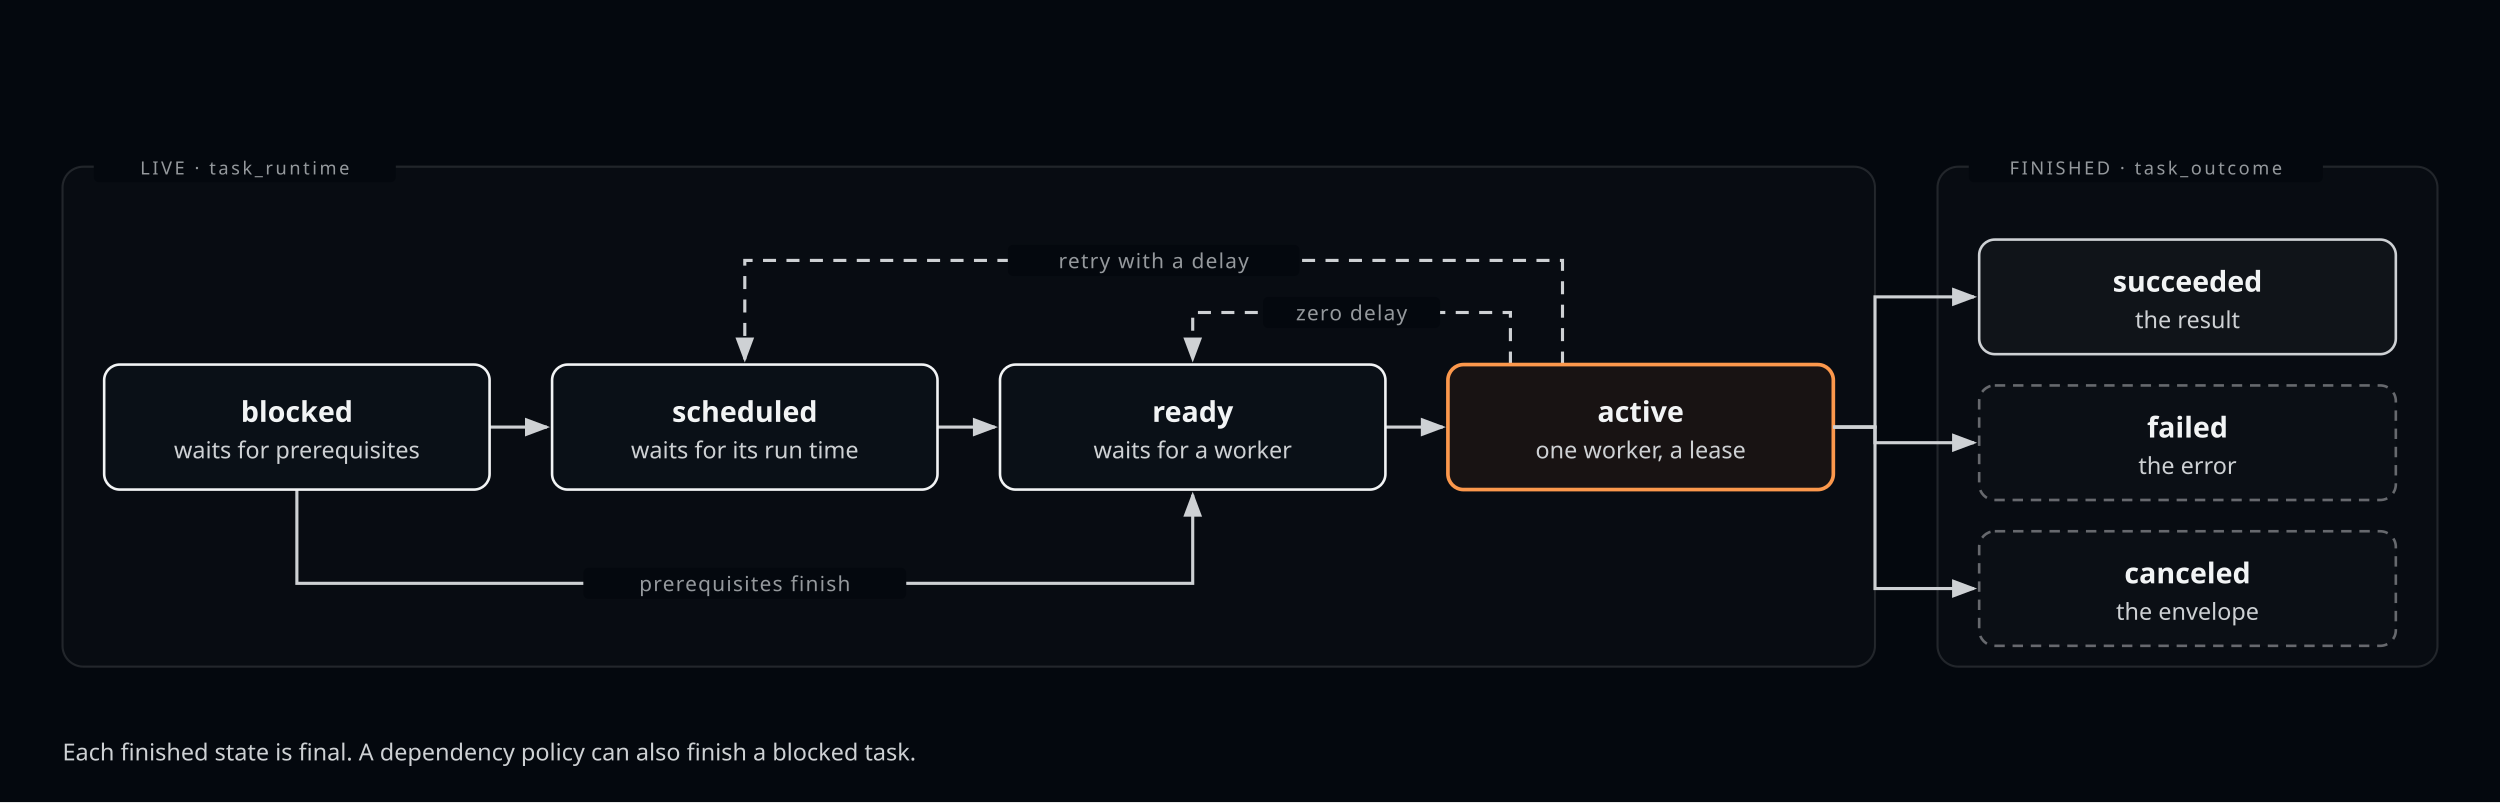
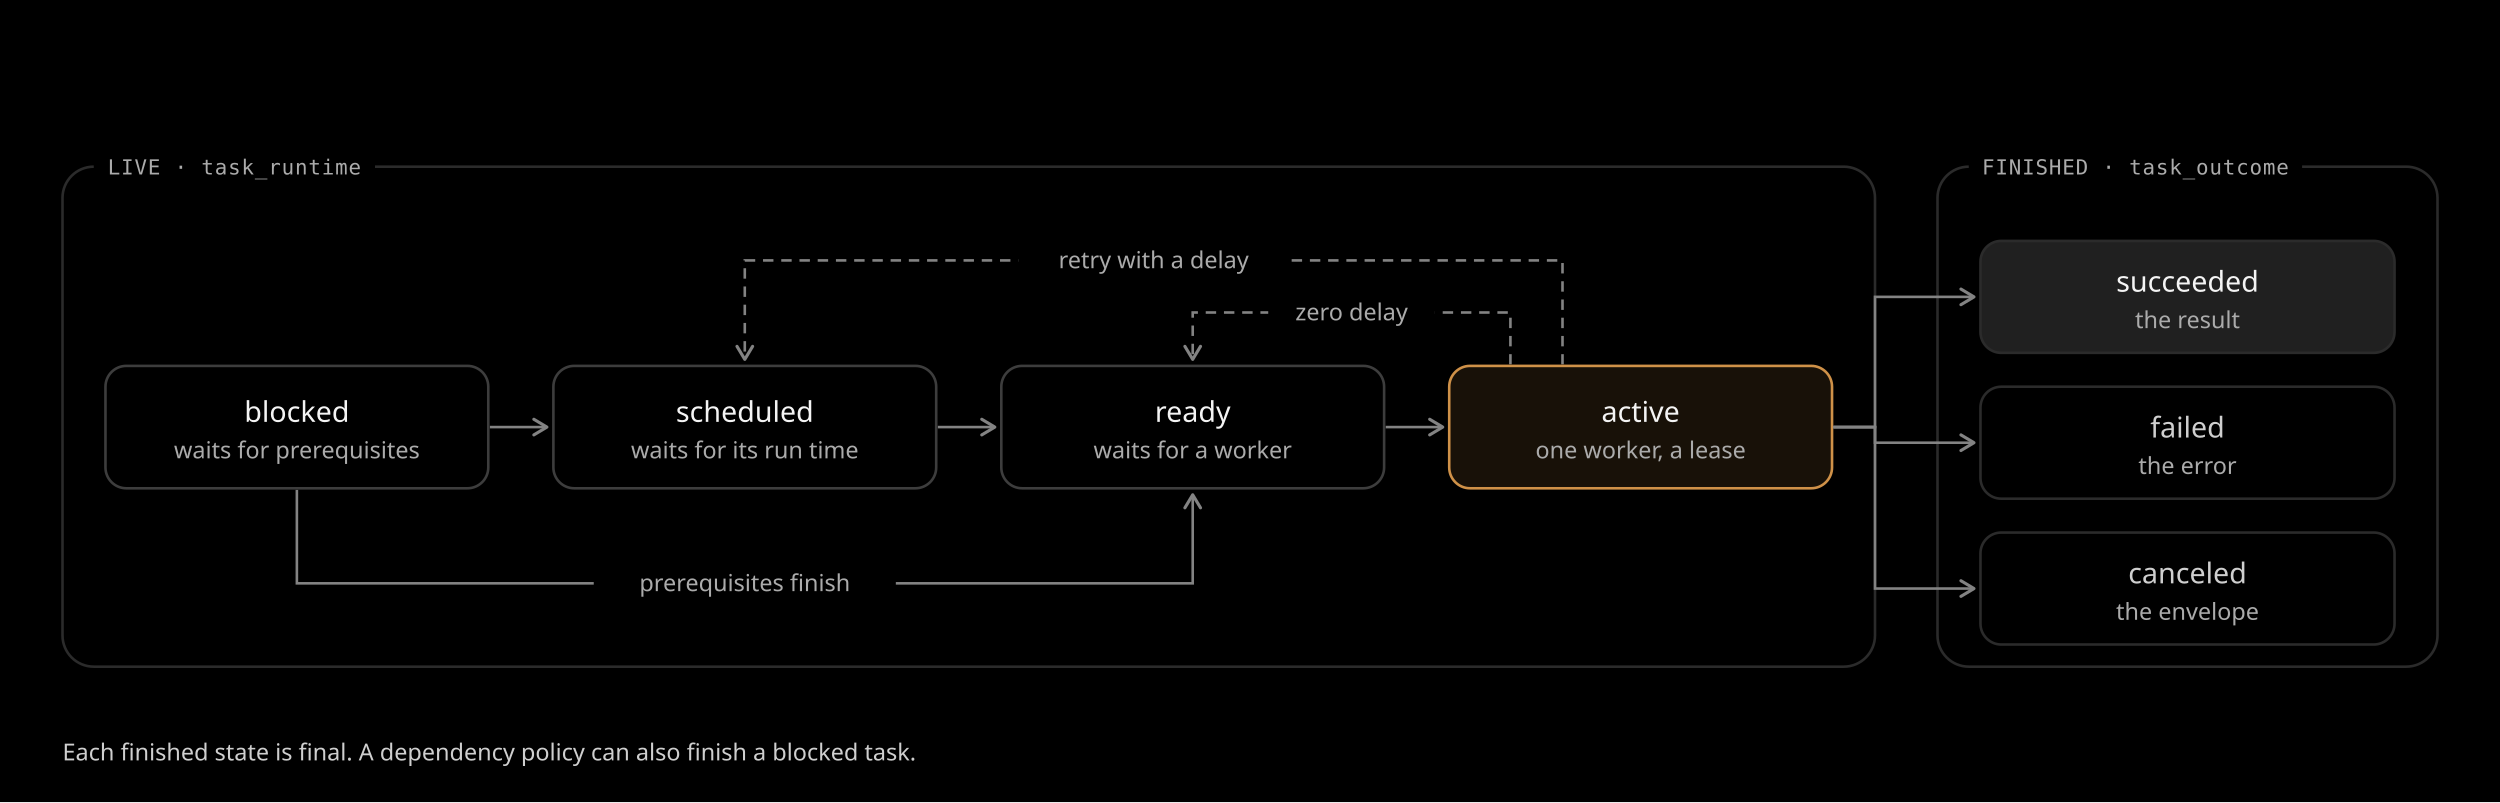
<svg xmlns="http://www.w3.org/2000/svg" viewBox="0 0 960 308" width="960" height="308" role="img" aria-labelledby="task-lifecycle-dark-title task-lifecycle-dark-desc">
  <defs>
-     <marker id="arrow-dark" markerWidth="8" markerHeight="6" refX="7" refY="3" orient="auto">
-       <polygon points="0 0, 8 3, 0 6" fill="#ced1d4" />
+     <marker id="arrow-dark" markerWidth="8" markerHeight="8" refX="6.5" refY="4" orient="auto" markerUnits="userSpaceOnUse">
+       <path d="M 1.5,1 L 6.5,4 L 1.5,7" fill="none" stroke="#838383" stroke-width="1.2" stroke-linecap="round" stroke-linejoin="round" />
    </marker>
  </defs>
-   <rect width="960" height="308" fill="#04080e" />
-   <rect x="24" y="64" width="696" height="192" rx="8" fill="rgba(242,244,245,0.02)" stroke="rgba(242,244,245,0.12)" stroke-width="0.8" />
-   <rect x="36" y="58" width="116" height="12" rx="2" fill="#04080e" />
-   <text x="94" y="67" fill="#95999d" font-size="7" font-family="Geist Mono" text-anchor="middle" letter-spacing="0.14em">LIVE · task_runtime</text>
-   <rect x="744" y="64" width="192" height="192" rx="8" fill="rgba(242,244,245,0.02)" stroke="rgba(242,244,245,0.12)" stroke-width="0.8" />
-   <rect x="756" y="58" width="136" height="12" rx="2" fill="#04080e" />
-   <text x="824" y="67" fill="#95999d" font-size="7" font-family="Geist Mono" text-anchor="middle" letter-spacing="0.14em">FINISHED · task_outcome</text>
-   <path d="M 188,164 H 210" fill="none" stroke="#ced1d4" stroke-width="1.2" marker-end="url(#arrow-dark)" />
-   <path d="M 360,164 H 382" fill="none" stroke="#ced1d4" stroke-width="1.2" marker-end="url(#arrow-dark)" />
-   <path d="M 532,164 H 554" fill="none" stroke="#ced1d4" stroke-width="1.2" marker-end="url(#arrow-dark)" />
-   <path d="M 600,140 V 100 H 286 V 138" fill="none" stroke="#ced1d4" stroke-width="1.2" stroke-dasharray="5,4" marker-end="url(#arrow-dark)" />
-   <rect x="387" y="94" width="112" height="12" rx="2" fill="#04080e" />
-   <text x="443" y="103" fill="#95999d" font-size="8" font-family="Geist Mono" text-anchor="middle" letter-spacing="0.06em">retry with a delay</text>
-   <path d="M 580,140 V 120 H 458 V 138" fill="none" stroke="#ced1d4" stroke-width="1.2" stroke-dasharray="5,4" marker-end="url(#arrow-dark)" />
-   <rect x="485" y="114" width="68" height="12" rx="2" fill="#04080e" />
-   <text x="519" y="123" fill="#95999d" font-size="8" font-family="Geist Mono" text-anchor="middle" letter-spacing="0.06em">zero delay</text>
-   <path d="M 114,188 V 224 H 458 V 190" fill="none" stroke="#ced1d4" stroke-width="1.2" marker-end="url(#arrow-dark)" />
-   <rect x="224" y="218" width="124" height="12" rx="2" fill="#04080e" />
-   <text x="286" y="227" fill="#95999d" font-size="8" font-family="Geist Mono" text-anchor="middle" letter-spacing="0.06em">prerequisites finish</text>
-   <rect x="40" y="140" width="148" height="48" rx="6" fill="#04080e" />
-   <rect x="40" y="140" width="148" height="48" rx="6" fill="#0a1017" stroke="#f2f4f5" stroke-width="1" />
-   <text x="114" y="162" fill="#f2f4f5" font-size="11" font-weight="600" font-family="Geist" text-anchor="middle">blocked</text>
-   <text x="114" y="176" fill="#ced1d4" font-size="9" font-family="Geist Mono" text-anchor="middle">waits for prerequisites</text>
-   <rect x="212" y="140" width="148" height="48" rx="6" fill="#04080e" />
-   <rect x="212" y="140" width="148" height="48" rx="6" fill="#0a1017" stroke="#f2f4f5" stroke-width="1" />
-   <text x="286" y="162" fill="#f2f4f5" font-size="11" font-weight="600" font-family="Geist" text-anchor="middle">scheduled</text>
-   <text x="286" y="176" fill="#ced1d4" font-size="9" font-family="Geist Mono" text-anchor="middle">waits for its run time</text>
-   <rect x="384" y="140" width="148" height="48" rx="6" fill="#04080e" />
-   <rect x="384" y="140" width="148" height="48" rx="6" fill="#0a1017" stroke="#f2f4f5" stroke-width="1" />
-   <text x="458" y="162" fill="#f2f4f5" font-size="11" font-weight="600" font-family="Geist" text-anchor="middle">ready</text>
-   <text x="458" y="176" fill="#ced1d4" font-size="9" font-family="Geist Mono" text-anchor="middle">waits for a worker</text>
-   <rect x="556" y="140" width="148" height="48" rx="6" fill="#04080e" />
-   <rect x="556" y="140" width="148" height="48" rx="6" fill="rgba(252,152,76,0.08)" stroke="#fc984c" stroke-width="1.4" />
-   <text x="630" y="162" fill="#f2f4f5" font-size="11" font-weight="600" font-family="Geist" text-anchor="middle">active</text>
-   <text x="630" y="176" fill="#ced1d4" font-size="9" font-family="Geist Mono" text-anchor="middle">one worker, a lease</text>
-   <rect x="760" y="92" width="160" height="44" rx="6" fill="#04080e" />
-   <rect x="760" y="92" width="160" height="44" rx="6" fill="rgba(242,244,245,0.05)" stroke="#ced1d4" stroke-width="1" />
-   <text x="840" y="112" fill="#f2f4f5" font-size="11" font-weight="600" font-family="Geist" text-anchor="middle">succeeded</text>
-   <text x="840" y="126" fill="#ced1d4" font-size="9" font-family="Geist Mono" text-anchor="middle">the result</text>
-   <path d="M 704,164 H 720 V 114 H 758" fill="none" stroke="#ced1d4" stroke-width="1.2" marker-end="url(#arrow-dark)" />
-   <rect x="760" y="148" width="160" height="44" rx="6" fill="#04080e" />
-   <rect x="760" y="148" width="160" height="44" rx="6" fill="rgba(242,244,245,0.03)" stroke="rgba(242,244,245,0.4)" stroke-width="1" stroke-dasharray="4,3" />
-   <text x="840" y="168" fill="#f2f4f5" font-size="11" font-weight="600" font-family="Geist" text-anchor="middle">failed</text>
-   <text x="840" y="182" fill="#ced1d4" font-size="9" font-family="Geist Mono" text-anchor="middle">the error</text>
-   <path d="M 704,164 H 720 V 170 H 758" fill="none" stroke="#ced1d4" stroke-width="1.2" marker-end="url(#arrow-dark)" />
-   <rect x="760" y="204" width="160" height="44" rx="6" fill="#04080e" />
-   <rect x="760" y="204" width="160" height="44" rx="6" fill="rgba(242,244,245,0.03)" stroke="rgba(242,244,245,0.4)" stroke-width="1" stroke-dasharray="4,3" />
-   <text x="840" y="224" fill="#f2f4f5" font-size="11" font-weight="600" font-family="Geist" text-anchor="middle">canceled</text>
-   <text x="840" y="238" fill="#ced1d4" font-size="9" font-family="Geist Mono" text-anchor="middle">the envelope</text>
-   <path d="M 704,164 H 720 V 226 H 758" fill="none" stroke="#ced1d4" stroke-width="1.2" marker-end="url(#arrow-dark)" />
-   <text x="24" y="292" fill="#ced1d4" font-size="9" font-family="Geist Mono" font-weight="400" text-anchor="start">Each finished state is final. A dependency policy can also finish a blocked task.</text>
+   <rect width="960" height="308" fill="#000000" />
+   <rect x="24" y="64" width="696" height="192" rx="12" fill="none" stroke="#2b2b2b" stroke-width="1" />
+   <rect x="36" y="58" width="108" height="12" fill="#000000" />
+   <text x="90" y="67" fill="#ababab" font-size="8" font-weight="500" font-family="Geist Mono, monospace" text-anchor="middle" letter-spacing="0.04em">LIVE · task_runtime</text>
+   <rect x="744" y="64" width="192" height="192" rx="12" fill="none" stroke="#2b2b2b" stroke-width="1" />
+   <rect x="756" y="58" width="128" height="12" fill="#000000" />
+   <text x="820" y="67" fill="#ababab" font-size="8" font-weight="500" font-family="Geist Mono, monospace" text-anchor="middle" letter-spacing="0.04em">FINISHED · task_outcome</text>
+   <path d="M 188,164 H 210" fill="none" stroke="#838383" stroke-width="1" marker-end="url(#arrow-dark)" />
+   <path d="M 360,164 H 382" fill="none" stroke="#838383" stroke-width="1" marker-end="url(#arrow-dark)" />
+   <path d="M 532,164 H 554" fill="none" stroke="#838383" stroke-width="1" marker-end="url(#arrow-dark)" />
+   <path d="M 600,140 V 100 H 286 V 138" fill="none" stroke="#838383" stroke-width="1" stroke-dasharray="4,3" marker-end="url(#arrow-dark)" />
+   <rect x="391" y="94" width="104" height="12" rx="2" fill="#000000" />
+   <text x="443" y="103" fill="#ababab" font-size="9" font-family="Timeless Grotesk, Geist, sans-serif" text-anchor="middle">retry with a delay</text>
+   <path d="M 580,140 V 120 H 458 V 138" fill="none" stroke="#838383" stroke-width="1" stroke-dasharray="4,3" marker-end="url(#arrow-dark)" />
+   <rect x="487" y="114" width="64" height="12" rx="2" fill="#000000" />
+   <text x="519" y="123" fill="#ababab" font-size="9" font-family="Timeless Grotesk, Geist, sans-serif" text-anchor="middle">zero delay</text>
+   <path d="M 114,188 V 224 H 458 V 190" fill="none" stroke="#838383" stroke-width="1" marker-end="url(#arrow-dark)" />
+   <rect x="228" y="218" width="116" height="12" rx="2" fill="#000000" />
+   <text x="286" y="227" fill="#ababab" font-size="9" font-family="Timeless Grotesk, Geist, sans-serif" text-anchor="middle">prerequisites finish</text>
+   <rect x="40" y="140" width="148" height="48" rx="8" fill="#000000" />
+   <rect x="40.5" y="140.5" width="147" height="47" rx="8" fill="#000000" stroke="#3d3d3d" stroke-width="1" />
+   <text x="114" y="162" fill="#f4f4f4" font-size="11" font-weight="500" font-family="Timeless Grotesk, Geist, sans-serif" text-anchor="middle">blocked</text>
+   <text x="114" y="176" fill="#ababab" font-size="9" font-family="Timeless Grotesk, Geist, sans-serif" text-anchor="middle">waits for prerequisites</text>
+   <rect x="212" y="140" width="148" height="48" rx="8" fill="#000000" />
+   <rect x="212.5" y="140.5" width="147" height="47" rx="8" fill="#000000" stroke="#3d3d3d" stroke-width="1" />
+   <text x="286" y="162" fill="#f4f4f4" font-size="11" font-weight="500" font-family="Timeless Grotesk, Geist, sans-serif" text-anchor="middle">scheduled</text>
+   <text x="286" y="176" fill="#ababab" font-size="9" font-family="Timeless Grotesk, Geist, sans-serif" text-anchor="middle">waits for its run time</text>
+   <rect x="384" y="140" width="148" height="48" rx="8" fill="#000000" />
+   <rect x="384.5" y="140.5" width="147" height="47" rx="8" fill="#000000" stroke="#3d3d3d" stroke-width="1" />
+   <text x="458" y="162" fill="#f4f4f4" font-size="11" font-weight="500" font-family="Timeless Grotesk, Geist, sans-serif" text-anchor="middle">ready</text>
+   <text x="458" y="176" fill="#ababab" font-size="9" font-family="Timeless Grotesk, Geist, sans-serif" text-anchor="middle">waits for a worker</text>
+   <rect x="556" y="140" width="148" height="48" rx="8" fill="#000000" />
+   <rect x="556.5" y="140.5" width="147" height="47" rx="8" fill="rgba(207,145,72,0.12)" stroke="#cf9148" stroke-width="1" />
+   <text x="630" y="162" fill="#f4f4f4" font-size="11" font-weight="500" font-family="Timeless Grotesk, Geist, sans-serif" text-anchor="middle">active</text>
+   <text x="630" y="176" fill="#ababab" font-size="9" font-family="Timeless Grotesk, Geist, sans-serif" text-anchor="middle">one worker, a lease</text>
+   <rect x="760" y="92" width="160" height="44" rx="8" fill="#000000" />
+   <rect x="760.5" y="92.5" width="159" height="43" rx="8" fill="#202020" stroke="#2b2b2b" stroke-width="1" />
+   <text x="840" y="112" fill="#f4f4f4" font-size="11" font-weight="500" font-family="Timeless Grotesk, Geist, sans-serif" text-anchor="middle">succeeded</text>
+   <text x="840" y="126" fill="#ababab" font-size="9" font-family="Timeless Grotesk, Geist, sans-serif" text-anchor="middle">the result</text>
+   <path d="M 704,164 H 720 V 114 H 758" fill="none" stroke="#838383" stroke-width="1" marker-end="url(#arrow-dark)" />
+   <rect x="760" y="148" width="160" height="44" rx="8" fill="#000000" />
+   <rect x="760.5" y="148.5" width="159" height="43" rx="8" fill="#000000" stroke="#2b2b2b" stroke-width="1" />
+   <text x="840" y="168" fill="#cfcfcf" font-size="11" font-weight="500" font-family="Timeless Grotesk, Geist, sans-serif" text-anchor="middle">failed</text>
+   <text x="840" y="182" fill="#ababab" font-size="9" font-family="Timeless Grotesk, Geist, sans-serif" text-anchor="middle">the error</text>
+   <path d="M 704,164 H 720 V 170 H 758" fill="none" stroke="#838383" stroke-width="1" marker-end="url(#arrow-dark)" />
+   <rect x="760" y="204" width="160" height="44" rx="8" fill="#000000" />
+   <rect x="760.5" y="204.5" width="159" height="43" rx="8" fill="#000000" stroke="#2b2b2b" stroke-width="1" />
+   <text x="840" y="224" fill="#cfcfcf" font-size="11" font-weight="500" font-family="Timeless Grotesk, Geist, sans-serif" text-anchor="middle">canceled</text>
+   <text x="840" y="238" fill="#ababab" font-size="9" font-family="Timeless Grotesk, Geist, sans-serif" text-anchor="middle">the envelope</text>
+   <path d="M 704,164 H 720 V 226 H 758" fill="none" stroke="#838383" stroke-width="1" marker-end="url(#arrow-dark)" />
+   <text x="24" y="292" fill="#cfcfcf" font-size="9" font-family="Timeless Grotesk, Geist, sans-serif" font-weight="400" text-anchor="start">Each finished state is final. A dependency policy can also finish a blocked task.</text>
</svg>
